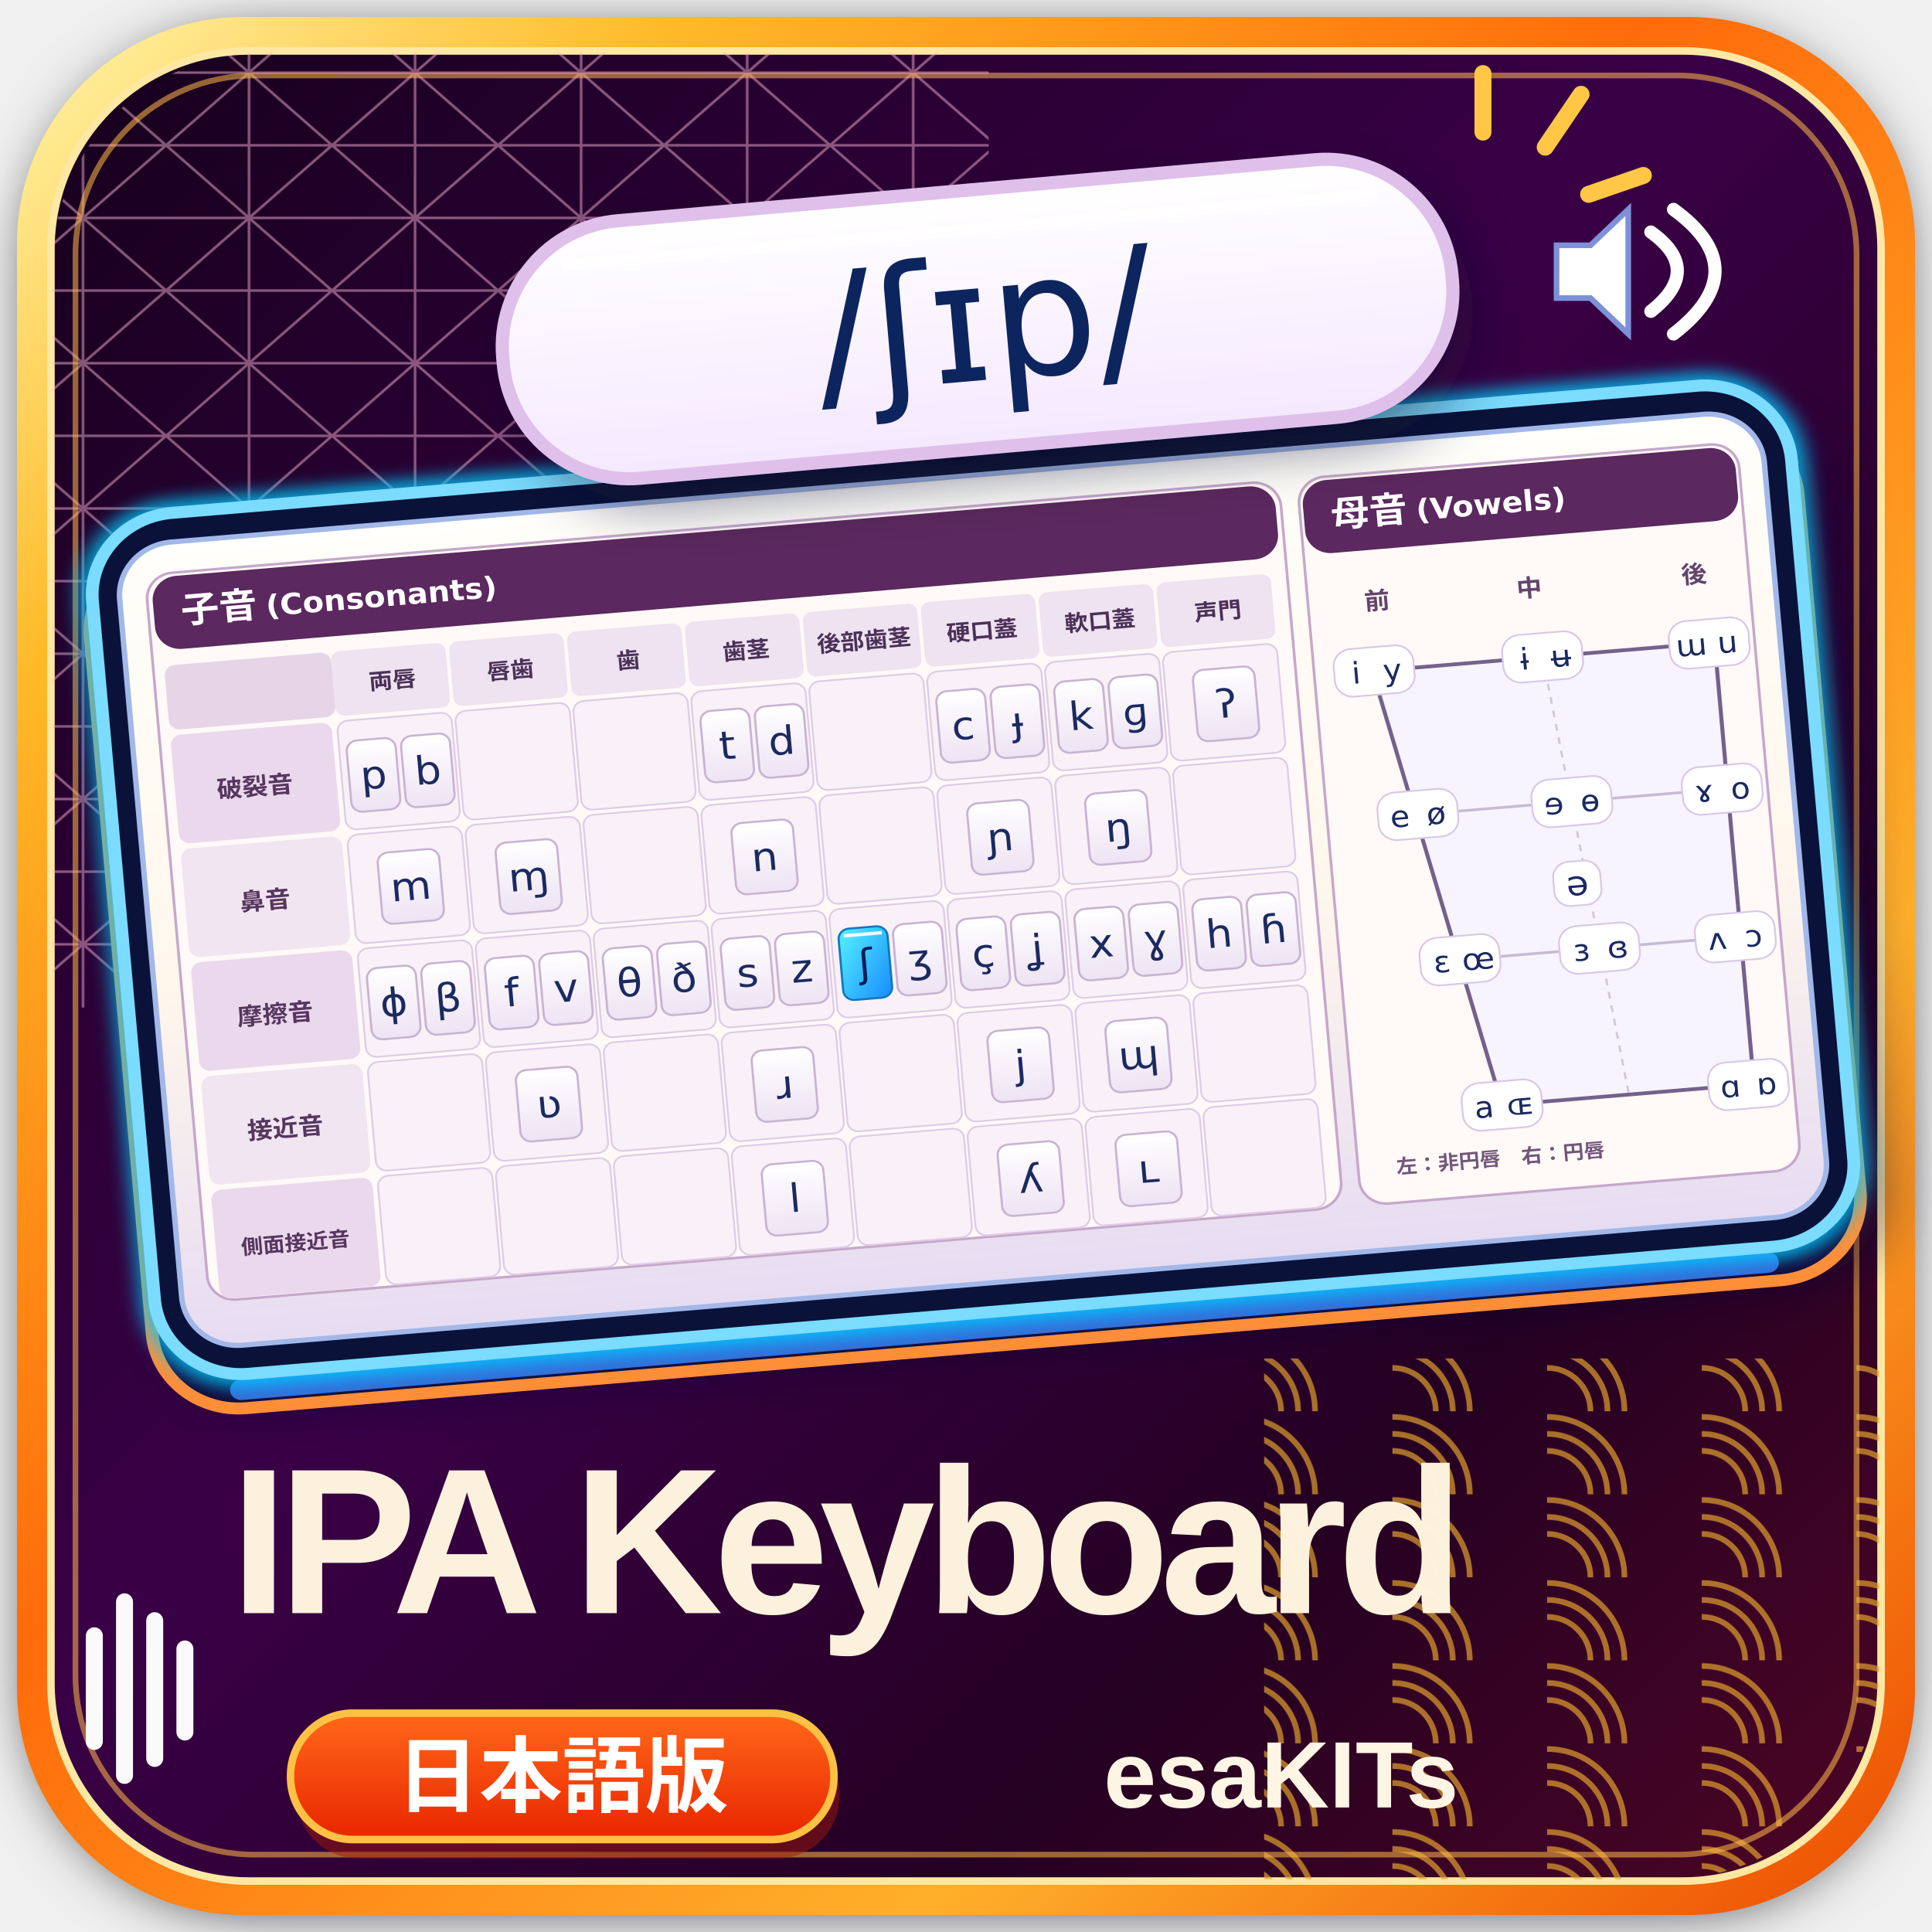
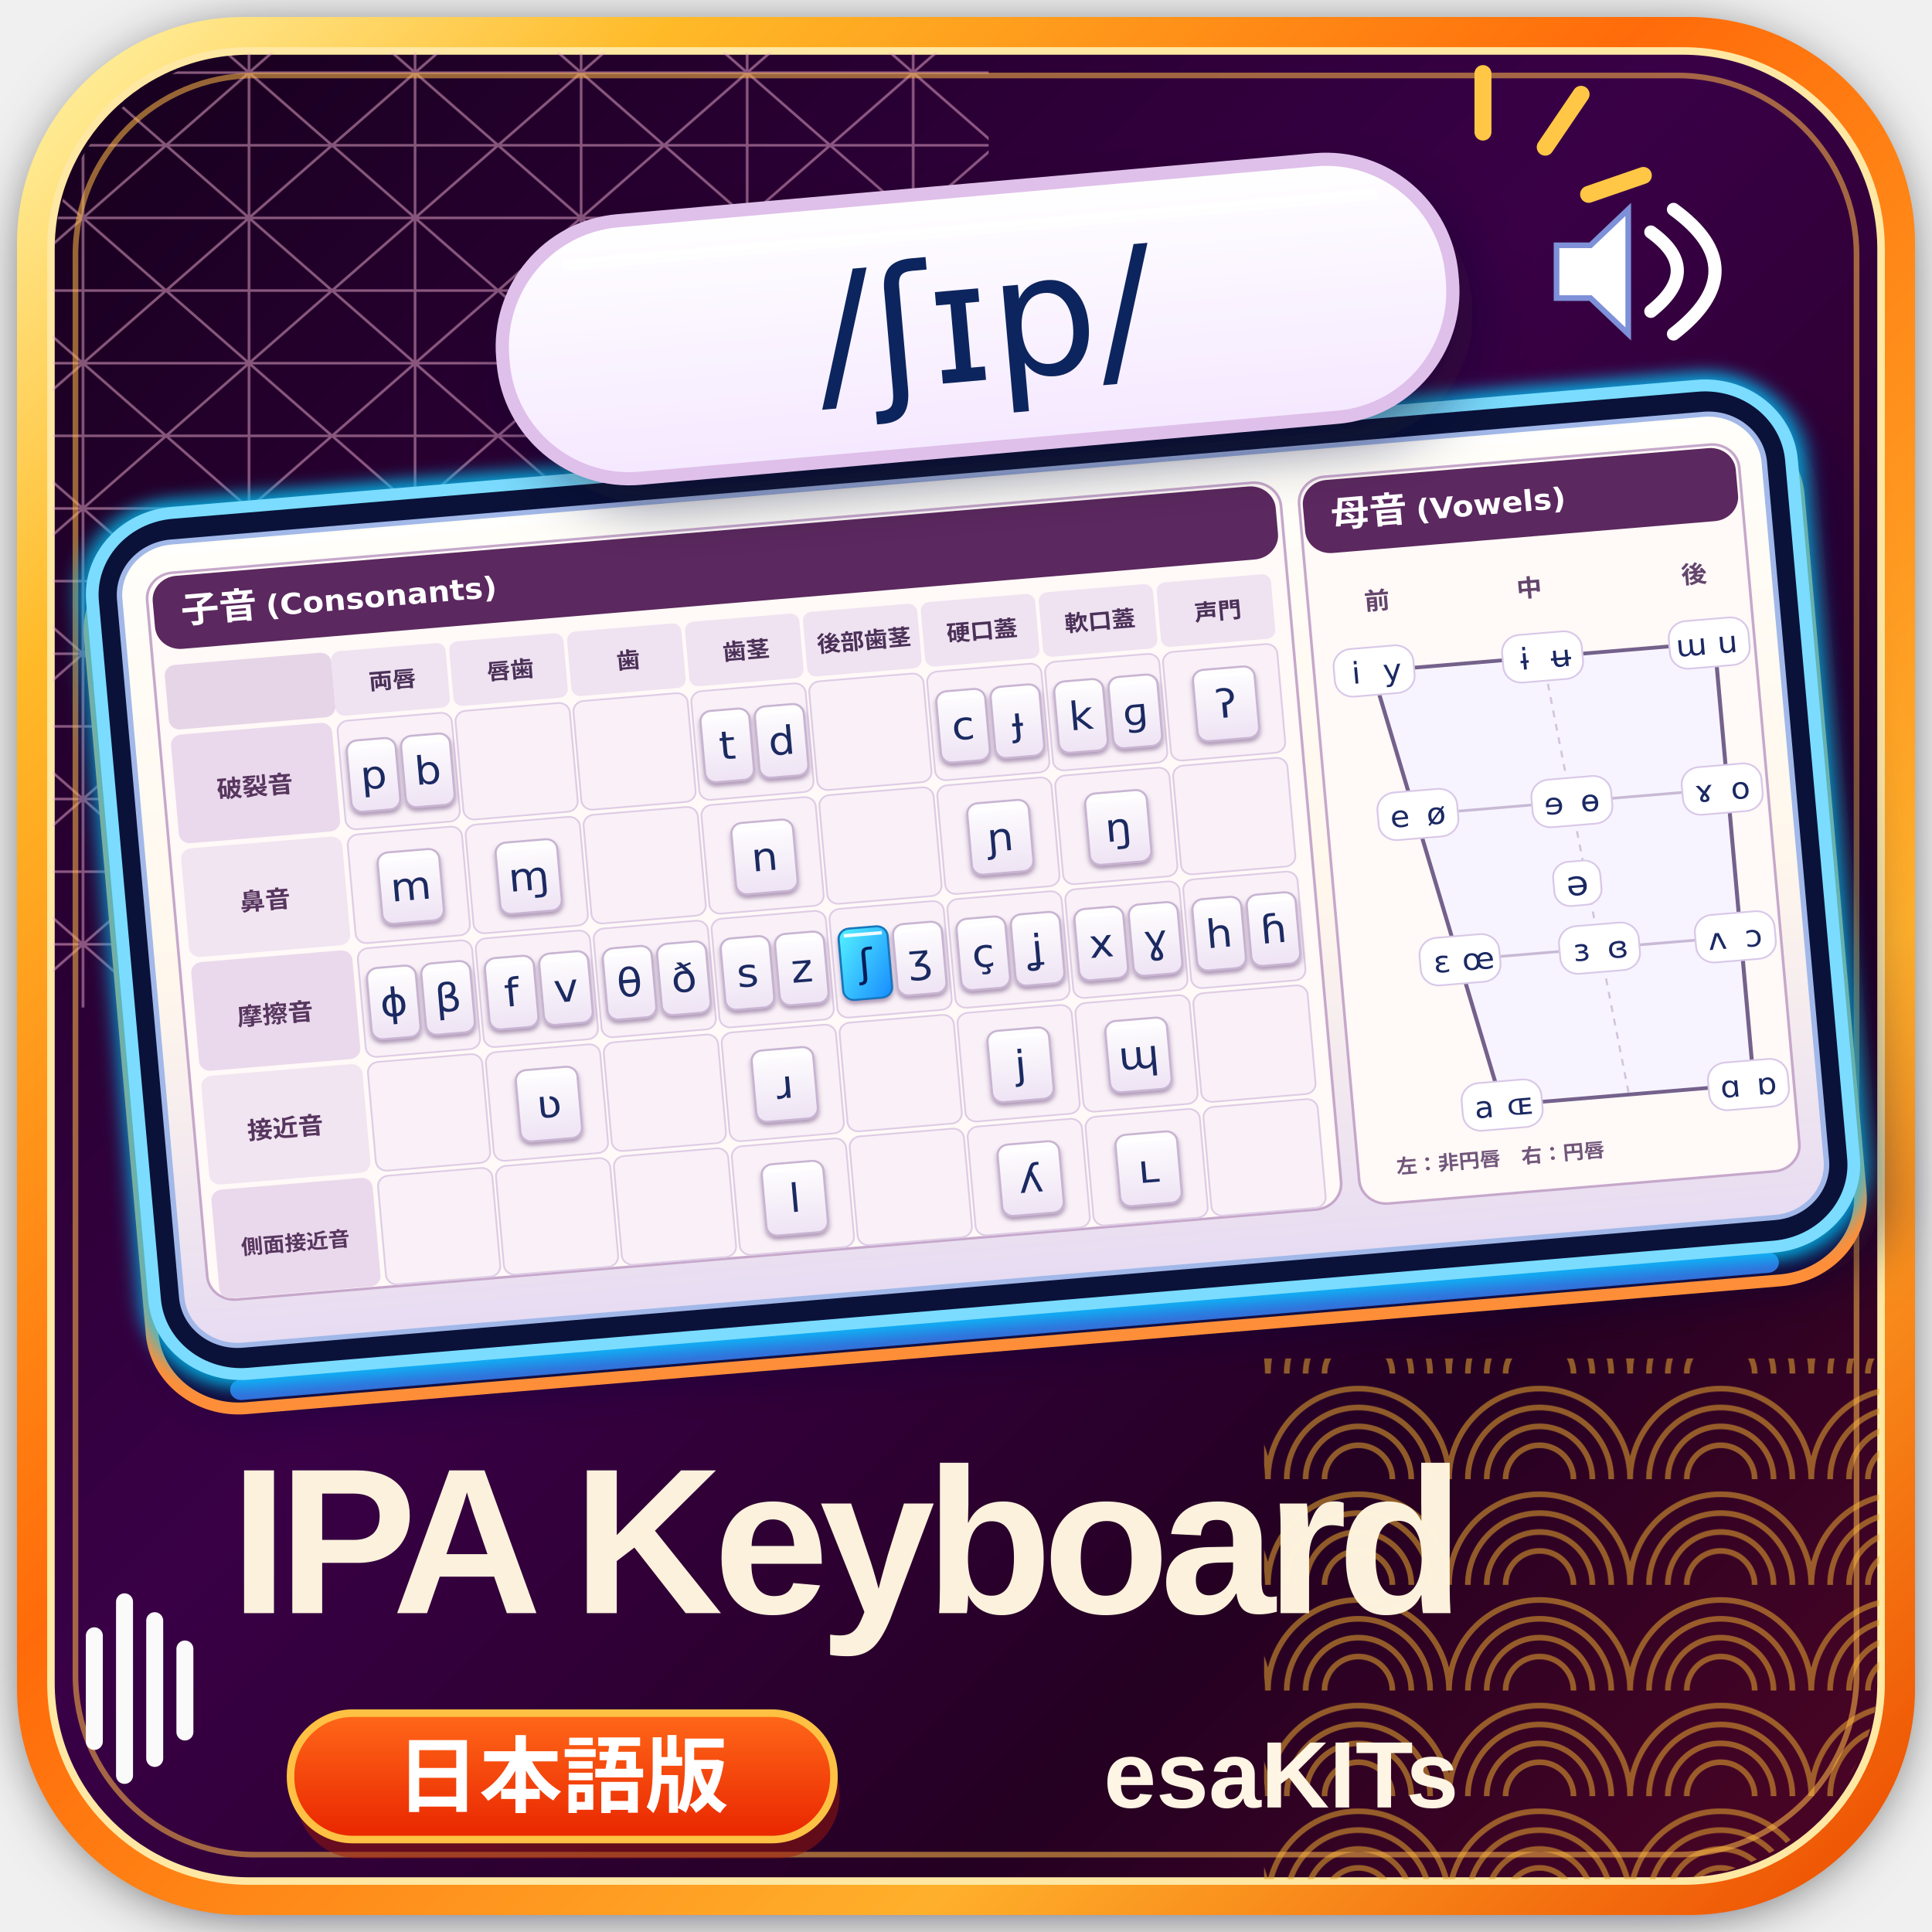
<svg xmlns="http://www.w3.org/2000/svg" width="1024" height="1024" viewBox="0 0 1024 1024" role="img" aria-label="esaKITs IPA Keyboard 日本語版 アイコン。IPA子音の代表的な記号と母音四辺形。">
  <defs>
    <style>
@font-face{font-family:ipa;src:url('https://raw.githubusercontent.com/esaKITs/ipa-keyboard/main/fonts/DoulosSIL-Regular.woff2') format('woff2')}
@font-face{font-family:jp;src:url('https://raw.githubusercontent.com/esaKITs/ipa-keyboard/main/fonts/NotoSansJP-Bold.woff2') format('woff2');font-weight:700}
.ipa{font-family:ipa,"Doulos SIL","Charis SIL","DejaVu Sans",serif}
.jp{font-family:jp,"Noto Sans JP",sans-serif;font-weight:700}
</style>
    <linearGradient id="gold" x1="0" y1="0" x2="1" y2="1">
      <stop stop-color="#fff5aa" />
      <stop offset=".17" stop-color="#ffba28" />
      <stop offset=".43" stop-color="#ff6b0a" />
      <stop offset=".74" stop-color="#ffb02b" />
      <stop offset="1" stop-color="#ed4c00" />
    </linearGradient>
    <linearGradient id="purple" x1="0" y1="0" x2="1" y2="1">
      <stop stop-color="#17001d" />
      <stop offset=".45" stop-color="#390046" />
      <stop offset=".75" stop-color="#240022" />
      <stop offset="1" stop-color="#4d0525" />
    </linearGradient>
    <linearGradient id="paper" x1="0" y1="0" x2="0" y2="1">
      <stop stop-color="#fffefa" />
      <stop offset=".55" stop-color="#fff7ec" />
      <stop offset="1" stop-color="#e7dcf2" />
    </linearGradient>
    <linearGradient id="key" x1="0" y1="0" x2="0" y2="1">
      <stop stop-color="#ffffff" />
      <stop offset="1" stop-color="#eee3f4" />
    </linearGradient>
    <linearGradient id="blue" x1="0" y1="0" x2="1" y2="1">
      <stop stop-color="#00e9ff" />
      <stop offset=".55" stop-color="#1d77ff" />
      <stop offset="1" stop-color="#914fff" />
    </linearGradient>
    <linearGradient id="selected" x1="0" y1="0" x2="1" y2="1">
      <stop stop-color="#55f3ff" />
      <stop offset="1" stop-color="#188bff" />
    </linearGradient>
    <linearGradient id="bubble" x1="0" y1="0" x2="0" y2="1">
      <stop stop-color="#ffffff" />
      <stop offset="1" stop-color="#f5e8ff" />
    </linearGradient>
    <linearGradient id="red" x1="0" y1="0" x2="0" y2="1">
      <stop stop-color="#ff6819" />
      <stop offset="1" stop-color="#e92500" />
    </linearGradient>
    <pattern id="asanoha" width="88" height="77" patternUnits="userSpaceOnUse">
      <g fill="none" stroke="#f6b4d5" stroke-width="1.4" opacity=".48">
        <path d="M0 0L44 0L88 0M0 77L44 77L88 77M0 0L44 38.5L0 77M88 0L44 38.5L88 77M44 0V77M0 38.5H88M0 0L88 77M88 0L0 77" />
      </g>
    </pattern>
-     <pattern id="waves" width="82" height="44" patternUnits="userSpaceOnUse">
-       <g fill="none" stroke="#e5a42e" stroke-width="3" opacity=".8">
-         <path d="M-41 44A41 41 0 0 1 41 44M-32 44A32 32 0 0 1 32 44M-23 44A23 23 0 0 1 23 44M0 0A41 41 0 0 1 82 0M9 0A32 32 0 0 1 73 0M18 0A23 23 0 0 1 64 0" />
+     <pattern id="waves" width="96" height="56" patternUnits="userSpaceOnUse">
+       <g fill="none" stroke="#e5a42e" stroke-width="3" opacity=".65">
+         <path d="M0 56A48 48 0 0 1 96 56M10 56A38 38 0 0 1 86 56M20 56A28 28 0 0 1 76 56M30 56A18 18 0 0 1 66 56" />
      </g>
    </pattern>
    <filter id="shadow" x="-35%" y="-35%" width="180%" height="190%">
      <feGaussianBlur stdDeviation="16" />
+     </filter>
+     <filter id="keyShadow" x="-30%" y="-30%" width="160%" height="170%">
+       <feDropShadow dx="0" dy="2" stdDeviation="1.2" flood-color="#82658f" flood-opacity=".6" />
    </filter>
    <filter id="glow" x="-40%" y="-40%" width="180%" height="180%">
      <feGaussianBlur stdDeviation="5" />
    </filter>
    <clipPath id="bgclip">
      <rect x="28" y="28" width="968" height="968" rx="112" />
    </clipPath>
  </defs>
  <rect x="17" y="20" width="990" height="992" rx="120" fill="#060014" opacity=".8" filter="url(#shadow)" />
  <rect x="9" y="9" width="1006" height="1006" rx="120" fill="url(#gold)" />
  <rect x="27" y="27" width="970" height="970" rx="105" fill="url(#purple)" stroke="#ffe8a3" stroke-width="4" />
  <g clip-path="url(#bgclip)">
    <rect x="24" y="24" width="500" height="510" fill="url(#asanoha)" />
    <rect x="670" y="720" width="400" height="350" fill="url(#waves)" opacity=".85" />
  </g>
  <rect x="40" y="40" width="944" height="943" rx="95" fill="none" stroke="#ffb947" stroke-width="3" opacity=".55" />
  <g transform="matrix(.96 -.08 .08 .90 -12 100)">
    <rect x="43" y="199" width="938" height="507" rx="48" fill="#070e38" opacity=".55" transform="translate(13 20)" filter="url(#shadow)" />
    <rect x="40" y="220" width="943" height="506" rx="48" fill="#130a3c" stroke="#ff8e38" stroke-width="7" />
    <path d="M86 715H929" stroke="#3d83ff" stroke-width="12" stroke-linecap="round" opacity=".8" />
    <rect x="43" y="199" width="938" height="507" rx="48" fill="#0a0d37" stroke="#00caff" stroke-width="16" opacity=".8" filter="url(#glow)" />
    <rect x="43" y="199" width="938" height="507" rx="48" fill="#0a1239" stroke="#7bdcff" stroke-width="7" />
    <rect x="58" y="216" width="908" height="473" rx="31" fill="url(#paper)" stroke="#a2b8e9" stroke-width="3" />
    <path d="M85 221H930" stroke="#fff" stroke-width="4" opacity=".85" />
    <rect x="73" y="234" width="626" height="428" rx="15" fill="#fff9f7" stroke="#c6a8cb" stroke-width="1.5" />
    <rect x="709" y="234" width="243" height="428" rx="15" fill="#fff9f7" stroke="#c6a8cb" stroke-width="1.5" />
    <rect x="76" y="236" width="620" height="43" rx="14" fill="#5b285f" />
    <rect x="711" y="236" width="239" height="43" rx="14" fill="#5b285f" />
    <text x="91" y="264" font-size="21" fill="#fff" class="jp">子音 <tspan font-size="17" class="ipa">(Consonants)</tspan>
    </text>
    <text x="726" y="264" font-size="21" fill="#fff" class="jp">母音 <tspan font-size="17" class="ipa">(Vowels)</tspan>
    </text>
    <rect x="79" y="288" width="92" height="38" rx="6" fill="#e6d5e7" />
    <rect x="171.00" y="288" width="63.10" height="38" rx="5" fill="#efe2f1" />
    <text x="203.55" y="312" font-size="13" text-anchor="middle" fill="#4b3158" class="jp">両唇</text>
    <rect x="236.10" y="288" width="63.10" height="38" rx="5" fill="#efe2f1" />
    <text x="268.65" y="312" font-size="13" text-anchor="middle" fill="#4b3158" class="jp">唇歯</text>
    <rect x="301.20" y="288" width="63.10" height="38" rx="5" fill="#efe2f1" />
    <text x="333.75" y="312" font-size="13" text-anchor="middle" fill="#4b3158" class="jp">歯</text>
    <rect x="366.30" y="288" width="63.10" height="38" rx="5" fill="#efe2f1" />
    <text x="398.85" y="312" font-size="13" text-anchor="middle" fill="#4b3158" class="jp">歯茎</text>
    <rect x="431.40" y="288" width="63.10" height="38" rx="5" fill="#efe2f1" />
    <text x="463.95" y="312" font-size="13" text-anchor="middle" fill="#4b3158" class="jp">後部歯茎</text>
    <rect x="496.50" y="288" width="63.10" height="38" rx="5" fill="#efe2f1" />
    <text x="529.05" y="312" font-size="13" text-anchor="middle" fill="#4b3158" class="jp">硬口蓋</text>
    <rect x="561.60" y="288" width="63.10" height="38" rx="5" fill="#efe2f1" />
    <text x="594.15" y="312" font-size="13" text-anchor="middle" fill="#4b3158" class="jp">軟口蓋</text>
    <rect x="626.70" y="288" width="63.10" height="38" rx="5" fill="#efe2f1" />
    <text x="659.25" y="312" font-size="13" text-anchor="middle" fill="#4b3158" class="jp">声門</text>
    <rect x="79" y="329" width="89" height="64" rx="6" fill="#ead9ec" />
    <text x="123" y="368" font-size="14" text-anchor="middle" fill="#57365f" class="jp">破裂音</text>
    <rect x="171.00" y="329" width="63.10" height="64" rx="6" fill="#f9f1f7" stroke="#decce6" stroke-width="1" />
-     <rect x="175.05" y="341" width="27" height="42" rx="6" fill="url(#key)" stroke="#c8b4d2" stroke-width="1.2" />
+     <rect x="175.05" y="341" width="27" height="42" rx="6" fill="url(#key)" stroke="#c8b4d2" stroke-width="1.2" filter="url(#keyShadow)" />
    <path d="M178.05 345h21" stroke="#fff" stroke-width="2" opacity=".9" />
    <text x="188.55" y="370" font-size="23" text-anchor="middle" fill="#1b2a61" class="ipa">p</text>
-     <rect x="205.05" y="341" width="27" height="42" rx="6" fill="url(#key)" stroke="#c8b4d2" stroke-width="1.2" />
+     <rect x="205.05" y="341" width="27" height="42" rx="6" fill="url(#key)" stroke="#c8b4d2" stroke-width="1.2" filter="url(#keyShadow)" />
    <path d="M208.05 345h21" stroke="#fff" stroke-width="2" opacity=".9" />
    <text x="218.55" y="370" font-size="23" text-anchor="middle" fill="#1b2a61" class="ipa">b</text>
    <rect x="236.10" y="329" width="63.10" height="64" rx="6" fill="#f9f1f7" stroke="#decce6" stroke-width="1" />
    <rect x="301.20" y="329" width="63.10" height="64" rx="6" fill="#f9f1f7" stroke="#decce6" stroke-width="1" />
    <rect x="366.30" y="329" width="63.10" height="64" rx="6" fill="#f9f1f7" stroke="#decce6" stroke-width="1" />
-     <rect x="370.35" y="341" width="27" height="42" rx="6" fill="url(#key)" stroke="#c8b4d2" stroke-width="1.2" />
+     <rect x="370.35" y="341" width="27" height="42" rx="6" fill="url(#key)" stroke="#c8b4d2" stroke-width="1.2" filter="url(#keyShadow)" />
    <path d="M373.35 345h21" stroke="#fff" stroke-width="2" opacity=".9" />
    <text x="383.85" y="370" font-size="23" text-anchor="middle" fill="#1b2a61" class="ipa">t</text>
-     <rect x="400.35" y="341" width="27" height="42" rx="6" fill="url(#key)" stroke="#c8b4d2" stroke-width="1.2" />
+     <rect x="400.35" y="341" width="27" height="42" rx="6" fill="url(#key)" stroke="#c8b4d2" stroke-width="1.2" filter="url(#keyShadow)" />
    <path d="M403.35 345h21" stroke="#fff" stroke-width="2" opacity=".9" />
    <text x="413.85" y="370" font-size="23" text-anchor="middle" fill="#1b2a61" class="ipa">d</text>
    <rect x="431.40" y="329" width="63.10" height="64" rx="6" fill="#f9f1f7" stroke="#decce6" stroke-width="1" />
    <rect x="496.50" y="329" width="63.10" height="64" rx="6" fill="#f9f1f7" stroke="#decce6" stroke-width="1" />
-     <rect x="500.55" y="341" width="27" height="42" rx="6" fill="url(#key)" stroke="#c8b4d2" stroke-width="1.2" />
+     <rect x="500.55" y="341" width="27" height="42" rx="6" fill="url(#key)" stroke="#c8b4d2" stroke-width="1.2" filter="url(#keyShadow)" />
    <path d="M503.55 345h21" stroke="#fff" stroke-width="2" opacity=".9" />
    <text x="514.05" y="370" font-size="23" text-anchor="middle" fill="#1b2a61" class="ipa">c</text>
-     <rect x="530.55" y="341" width="27" height="42" rx="6" fill="url(#key)" stroke="#c8b4d2" stroke-width="1.2" />
+     <rect x="530.55" y="341" width="27" height="42" rx="6" fill="url(#key)" stroke="#c8b4d2" stroke-width="1.2" filter="url(#keyShadow)" />
    <path d="M533.55 345h21" stroke="#fff" stroke-width="2" opacity=".9" />
    <text x="544.05" y="370" font-size="23" text-anchor="middle" fill="#1b2a61" class="ipa">ɟ</text>
    <rect x="561.60" y="329" width="63.10" height="64" rx="6" fill="#f9f1f7" stroke="#decce6" stroke-width="1" />
-     <rect x="565.65" y="341" width="27" height="42" rx="6" fill="url(#key)" stroke="#c8b4d2" stroke-width="1.2" />
+     <rect x="565.65" y="341" width="27" height="42" rx="6" fill="url(#key)" stroke="#c8b4d2" stroke-width="1.2" filter="url(#keyShadow)" />
    <path d="M568.65 345h21" stroke="#fff" stroke-width="2" opacity=".9" />
    <text x="579.15" y="370" font-size="23" text-anchor="middle" fill="#1b2a61" class="ipa">k</text>
-     <rect x="595.65" y="341" width="27" height="42" rx="6" fill="url(#key)" stroke="#c8b4d2" stroke-width="1.2" />
+     <rect x="595.65" y="341" width="27" height="42" rx="6" fill="url(#key)" stroke="#c8b4d2" stroke-width="1.2" filter="url(#keyShadow)" />
    <path d="M598.65 345h21" stroke="#fff" stroke-width="2" opacity=".9" />
    <text x="609.15" y="370" font-size="22" text-anchor="middle" fill="#1b2a61" class="ipa">ɡ</text>
    <rect x="626.70" y="329" width="63.10" height="64" rx="6" fill="#f9f1f7" stroke="#decce6" stroke-width="1" />
-     <rect x="642.25" y="341" width="34" height="42" rx="6" fill="url(#key)" stroke="#c8b4d2" stroke-width="1.2" />
+     <rect x="642.25" y="341" width="34" height="42" rx="6" fill="url(#key)" stroke="#c8b4d2" stroke-width="1.2" filter="url(#keyShadow)" />
    <path d="M645.25 345h28" stroke="#fff" stroke-width="2" opacity=".9" />
    <text x="659.25" y="370" font-size="23" text-anchor="middle" fill="#1b2a61" class="ipa">ʔ</text>
    <rect x="79" y="396" width="89" height="64" rx="6" fill="#f1e5f2" />
    <text x="123" y="435" font-size="14" text-anchor="middle" fill="#57365f" class="jp">鼻音</text>
    <rect x="171.00" y="396" width="63.10" height="64" rx="6" fill="#f9f1f7" stroke="#decce6" stroke-width="1" />
-     <rect x="186.55" y="408" width="34" height="42" rx="6" fill="url(#key)" stroke="#c8b4d2" stroke-width="1.2" />
+     <rect x="186.55" y="408" width="34" height="42" rx="6" fill="url(#key)" stroke="#c8b4d2" stroke-width="1.2" filter="url(#keyShadow)" />
    <path d="M189.55 412h28" stroke="#fff" stroke-width="2" opacity=".9" />
    <text x="203.55" y="437" font-size="23" text-anchor="middle" fill="#1b2a61" class="ipa">m</text>
    <rect x="236.10" y="396" width="63.10" height="64" rx="6" fill="#f9f1f7" stroke="#decce6" stroke-width="1" />
-     <rect x="251.65" y="408" width="34" height="42" rx="6" fill="url(#key)" stroke="#c8b4d2" stroke-width="1.2" />
+     <rect x="251.65" y="408" width="34" height="42" rx="6" fill="url(#key)" stroke="#c8b4d2" stroke-width="1.2" filter="url(#keyShadow)" />
    <path d="M254.65 412h28" stroke="#fff" stroke-width="2" opacity=".9" />
    <text x="268.65" y="437" font-size="23" text-anchor="middle" fill="#1b2a61" class="ipa">ɱ</text>
    <rect x="301.20" y="396" width="63.10" height="64" rx="6" fill="#f9f1f7" stroke="#decce6" stroke-width="1" />
    <rect x="366.30" y="396" width="63.10" height="64" rx="6" fill="#f9f1f7" stroke="#decce6" stroke-width="1" />
-     <rect x="381.85" y="408" width="34" height="42" rx="6" fill="url(#key)" stroke="#c8b4d2" stroke-width="1.2" />
+     <rect x="381.85" y="408" width="34" height="42" rx="6" fill="url(#key)" stroke="#c8b4d2" stroke-width="1.2" filter="url(#keyShadow)" />
    <path d="M384.85 412h28" stroke="#fff" stroke-width="2" opacity=".9" />
    <text x="398.85" y="437" font-size="23" text-anchor="middle" fill="#1b2a61" class="ipa">n</text>
    <rect x="431.40" y="396" width="63.10" height="64" rx="6" fill="#f9f1f7" stroke="#decce6" stroke-width="1" />
    <rect x="496.50" y="396" width="63.10" height="64" rx="6" fill="#f9f1f7" stroke="#decce6" stroke-width="1" />
-     <rect x="512.05" y="408" width="34" height="42" rx="6" fill="url(#key)" stroke="#c8b4d2" stroke-width="1.2" />
+     <rect x="512.05" y="408" width="34" height="42" rx="6" fill="url(#key)" stroke="#c8b4d2" stroke-width="1.2" filter="url(#keyShadow)" />
    <path d="M515.05 412h28" stroke="#fff" stroke-width="2" opacity=".9" />
    <text x="529.05" y="437" font-size="23" text-anchor="middle" fill="#1b2a61" class="ipa">ɲ</text>
    <rect x="561.60" y="396" width="63.10" height="64" rx="6" fill="#f9f1f7" stroke="#decce6" stroke-width="1" />
-     <rect x="577.15" y="408" width="34" height="42" rx="6" fill="url(#key)" stroke="#c8b4d2" stroke-width="1.2" />
+     <rect x="577.15" y="408" width="34" height="42" rx="6" fill="url(#key)" stroke="#c8b4d2" stroke-width="1.2" filter="url(#keyShadow)" />
    <path d="M580.15 412h28" stroke="#fff" stroke-width="2" opacity=".9" />
    <text x="594.15" y="437" font-size="23" text-anchor="middle" fill="#1b2a61" class="ipa">ŋ</text>
    <rect x="626.70" y="396" width="63.10" height="64" rx="6" fill="#f9f1f7" stroke="#decce6" stroke-width="1" />
    <rect x="79" y="463" width="89" height="64" rx="6" fill="#ead9ec" />
    <text x="123" y="502" font-size="14" text-anchor="middle" fill="#57365f" class="jp">摩擦音</text>
    <rect x="171.00" y="463" width="63.10" height="64" rx="6" fill="#f9f1f7" stroke="#decce6" stroke-width="1" />
-     <rect x="175.05" y="475" width="27" height="42" rx="6" fill="url(#key)" stroke="#c8b4d2" stroke-width="1.2" />
+     <rect x="175.05" y="475" width="27" height="42" rx="6" fill="url(#key)" stroke="#c8b4d2" stroke-width="1.2" filter="url(#keyShadow)" />
    <path d="M178.05 479h21" stroke="#fff" stroke-width="2" opacity=".9" />
    <text x="188.55" y="504" font-size="23" text-anchor="middle" fill="#1b2a61" class="ipa">ɸ</text>
-     <rect x="205.05" y="475" width="27" height="42" rx="6" fill="url(#key)" stroke="#c8b4d2" stroke-width="1.2" />
+     <rect x="205.05" y="475" width="27" height="42" rx="6" fill="url(#key)" stroke="#c8b4d2" stroke-width="1.2" filter="url(#keyShadow)" />
    <path d="M208.05 479h21" stroke="#fff" stroke-width="2" opacity=".9" />
    <text x="218.55" y="504" font-size="23" text-anchor="middle" fill="#1b2a61" class="ipa">β</text>
    <rect x="236.10" y="463" width="63.10" height="64" rx="6" fill="#f9f1f7" stroke="#decce6" stroke-width="1" />
-     <rect x="240.15" y="475" width="27" height="42" rx="6" fill="url(#key)" stroke="#c8b4d2" stroke-width="1.2" />
+     <rect x="240.15" y="475" width="27" height="42" rx="6" fill="url(#key)" stroke="#c8b4d2" stroke-width="1.2" filter="url(#keyShadow)" />
    <path d="M243.15 479h21" stroke="#fff" stroke-width="2" opacity=".9" />
    <text x="253.65" y="504" font-size="23" text-anchor="middle" fill="#1b2a61" class="ipa">f</text>
-     <rect x="270.15" y="475" width="27" height="42" rx="6" fill="url(#key)" stroke="#c8b4d2" stroke-width="1.2" />
+     <rect x="270.15" y="475" width="27" height="42" rx="6" fill="url(#key)" stroke="#c8b4d2" stroke-width="1.2" filter="url(#keyShadow)" />
    <path d="M273.15 479h21" stroke="#fff" stroke-width="2" opacity=".9" />
    <text x="283.65" y="504" font-size="23" text-anchor="middle" fill="#1b2a61" class="ipa">v</text>
    <rect x="301.20" y="463" width="63.10" height="64" rx="6" fill="#f9f1f7" stroke="#decce6" stroke-width="1" />
-     <rect x="305.25" y="475" width="27" height="42" rx="6" fill="url(#key)" stroke="#c8b4d2" stroke-width="1.2" />
+     <rect x="305.25" y="475" width="27" height="42" rx="6" fill="url(#key)" stroke="#c8b4d2" stroke-width="1.2" filter="url(#keyShadow)" />
    <path d="M308.25 479h21" stroke="#fff" stroke-width="2" opacity=".9" />
    <text x="318.75" y="504" font-size="23" text-anchor="middle" fill="#1b2a61" class="ipa">θ</text>
-     <rect x="335.25" y="475" width="27" height="42" rx="6" fill="url(#key)" stroke="#c8b4d2" stroke-width="1.2" />
+     <rect x="335.25" y="475" width="27" height="42" rx="6" fill="url(#key)" stroke="#c8b4d2" stroke-width="1.2" filter="url(#keyShadow)" />
    <path d="M338.25 479h21" stroke="#fff" stroke-width="2" opacity=".9" />
    <text x="348.75" y="504" font-size="23" text-anchor="middle" fill="#1b2a61" class="ipa">ð</text>
    <rect x="366.30" y="463" width="63.10" height="64" rx="6" fill="#f9f1f7" stroke="#decce6" stroke-width="1" />
-     <rect x="370.35" y="475" width="27" height="42" rx="6" fill="url(#key)" stroke="#c8b4d2" stroke-width="1.2" />
+     <rect x="370.35" y="475" width="27" height="42" rx="6" fill="url(#key)" stroke="#c8b4d2" stroke-width="1.2" filter="url(#keyShadow)" />
    <path d="M373.35 479h21" stroke="#fff" stroke-width="2" opacity=".9" />
    <text x="383.85" y="504" font-size="23" text-anchor="middle" fill="#1b2a61" class="ipa">s</text>
-     <rect x="400.35" y="475" width="27" height="42" rx="6" fill="url(#key)" stroke="#c8b4d2" stroke-width="1.2" />
+     <rect x="400.35" y="475" width="27" height="42" rx="6" fill="url(#key)" stroke="#c8b4d2" stroke-width="1.2" filter="url(#keyShadow)" />
    <path d="M403.35 479h21" stroke="#fff" stroke-width="2" opacity=".9" />
    <text x="413.85" y="504" font-size="23" text-anchor="middle" fill="#1b2a61" class="ipa">z</text>
    <rect x="431.40" y="463" width="63.10" height="64" rx="6" fill="#f9f1f7" stroke="#decce6" stroke-width="1" />
-     <rect x="435.45" y="475" width="27" height="42" rx="6" fill="url(#selected)" stroke="#1477bd" stroke-width="1.2" />
+     <rect x="435.45" y="475" width="27" height="42" rx="6" fill="url(#selected)" stroke="#1477bd" stroke-width="1.2" filter="url(#keyShadow)" />
    <path d="M438.45 479h21" stroke="#fff" stroke-width="2" opacity=".9" />
    <text x="448.95" y="504" font-size="23" text-anchor="middle" fill="#071d58" class="ipa">ʃ</text>
-     <rect x="465.45" y="475" width="27" height="42" rx="6" fill="url(#key)" stroke="#c8b4d2" stroke-width="1.2" />
+     <rect x="465.45" y="475" width="27" height="42" rx="6" fill="url(#key)" stroke="#c8b4d2" stroke-width="1.2" filter="url(#keyShadow)" />
    <path d="M468.45 479h21" stroke="#fff" stroke-width="2" opacity=".9" />
    <text x="478.95" y="504" font-size="23" text-anchor="middle" fill="#1b2a61" class="ipa">ʒ</text>
    <rect x="496.50" y="463" width="63.10" height="64" rx="6" fill="#f9f1f7" stroke="#decce6" stroke-width="1" />
-     <rect x="500.55" y="475" width="27" height="42" rx="6" fill="url(#key)" stroke="#c8b4d2" stroke-width="1.2" />
+     <rect x="500.55" y="475" width="27" height="42" rx="6" fill="url(#key)" stroke="#c8b4d2" stroke-width="1.2" filter="url(#keyShadow)" />
    <path d="M503.55 479h21" stroke="#fff" stroke-width="2" opacity=".9" />
    <text x="514.05" y="504" font-size="23" text-anchor="middle" fill="#1b2a61" class="ipa">ç</text>
-     <rect x="530.55" y="475" width="27" height="42" rx="6" fill="url(#key)" stroke="#c8b4d2" stroke-width="1.2" />
+     <rect x="530.55" y="475" width="27" height="42" rx="6" fill="url(#key)" stroke="#c8b4d2" stroke-width="1.2" filter="url(#keyShadow)" />
    <path d="M533.55 479h21" stroke="#fff" stroke-width="2" opacity=".9" />
    <text x="544.05" y="504" font-size="23" text-anchor="middle" fill="#1b2a61" class="ipa">ʝ</text>
    <rect x="561.60" y="463" width="63.10" height="64" rx="6" fill="#f9f1f7" stroke="#decce6" stroke-width="1" />
-     <rect x="565.65" y="475" width="27" height="42" rx="6" fill="url(#key)" stroke="#c8b4d2" stroke-width="1.2" />
+     <rect x="565.65" y="475" width="27" height="42" rx="6" fill="url(#key)" stroke="#c8b4d2" stroke-width="1.2" filter="url(#keyShadow)" />
    <path d="M568.65 479h21" stroke="#fff" stroke-width="2" opacity=".9" />
    <text x="579.15" y="504" font-size="23" text-anchor="middle" fill="#1b2a61" class="ipa">x</text>
-     <rect x="595.65" y="475" width="27" height="42" rx="6" fill="url(#key)" stroke="#c8b4d2" stroke-width="1.2" />
+     <rect x="595.65" y="475" width="27" height="42" rx="6" fill="url(#key)" stroke="#c8b4d2" stroke-width="1.2" filter="url(#keyShadow)" />
    <path d="M598.65 479h21" stroke="#fff" stroke-width="2" opacity=".9" />
    <text x="609.15" y="504" font-size="23" text-anchor="middle" fill="#1b2a61" class="ipa">ɣ</text>
    <rect x="626.70" y="463" width="63.10" height="64" rx="6" fill="#f9f1f7" stroke="#decce6" stroke-width="1" />
-     <rect x="630.75" y="475" width="27" height="42" rx="6" fill="url(#key)" stroke="#c8b4d2" stroke-width="1.2" />
+     <rect x="630.75" y="475" width="27" height="42" rx="6" fill="url(#key)" stroke="#c8b4d2" stroke-width="1.2" filter="url(#keyShadow)" />
    <path d="M633.75 479h21" stroke="#fff" stroke-width="2" opacity=".9" />
    <text x="644.25" y="504" font-size="23" text-anchor="middle" fill="#1b2a61" class="ipa">h</text>
-     <rect x="660.75" y="475" width="27" height="42" rx="6" fill="url(#key)" stroke="#c8b4d2" stroke-width="1.2" />
+     <rect x="660.75" y="475" width="27" height="42" rx="6" fill="url(#key)" stroke="#c8b4d2" stroke-width="1.2" filter="url(#keyShadow)" />
    <path d="M663.75 479h21" stroke="#fff" stroke-width="2" opacity=".9" />
    <text x="674.25" y="504" font-size="23" text-anchor="middle" fill="#1b2a61" class="ipa">ɦ</text>
    <rect x="79" y="530" width="89" height="64" rx="6" fill="#f1e5f2" />
    <text x="123" y="569" font-size="14" text-anchor="middle" fill="#57365f" class="jp">接近音</text>
    <rect x="171.00" y="530" width="63.10" height="64" rx="6" fill="#f9f1f7" stroke="#decce6" stroke-width="1" />
    <rect x="236.10" y="530" width="63.10" height="64" rx="6" fill="#f9f1f7" stroke="#decce6" stroke-width="1" />
-     <rect x="251.65" y="542" width="34" height="42" rx="6" fill="url(#key)" stroke="#c8b4d2" stroke-width="1.2" />
+     <rect x="251.65" y="542" width="34" height="42" rx="6" fill="url(#key)" stroke="#c8b4d2" stroke-width="1.2" filter="url(#keyShadow)" />
    <path d="M254.65 546h28" stroke="#fff" stroke-width="2" opacity=".9" />
    <text x="268.65" y="571" font-size="23" text-anchor="middle" fill="#1b2a61" class="ipa">ʋ</text>
    <rect x="301.20" y="530" width="63.10" height="64" rx="6" fill="#f9f1f7" stroke="#decce6" stroke-width="1" />
    <rect x="366.30" y="530" width="63.10" height="64" rx="6" fill="#f9f1f7" stroke="#decce6" stroke-width="1" />
-     <rect x="381.85" y="542" width="34" height="42" rx="6" fill="url(#key)" stroke="#c8b4d2" stroke-width="1.2" />
+     <rect x="381.85" y="542" width="34" height="42" rx="6" fill="url(#key)" stroke="#c8b4d2" stroke-width="1.2" filter="url(#keyShadow)" />
    <path d="M384.85 546h28" stroke="#fff" stroke-width="2" opacity=".9" />
    <text x="398.85" y="571" font-size="23" text-anchor="middle" fill="#1b2a61" class="ipa">ɹ</text>
    <rect x="431.40" y="530" width="63.10" height="64" rx="6" fill="#f9f1f7" stroke="#decce6" stroke-width="1" />
    <rect x="496.50" y="530" width="63.10" height="64" rx="6" fill="#f9f1f7" stroke="#decce6" stroke-width="1" />
-     <rect x="512.05" y="542" width="34" height="42" rx="6" fill="url(#key)" stroke="#c8b4d2" stroke-width="1.2" />
+     <rect x="512.05" y="542" width="34" height="42" rx="6" fill="url(#key)" stroke="#c8b4d2" stroke-width="1.2" filter="url(#keyShadow)" />
    <path d="M515.05 546h28" stroke="#fff" stroke-width="2" opacity=".9" />
    <text x="529.05" y="571" font-size="23" text-anchor="middle" fill="#1b2a61" class="ipa">j</text>
    <rect x="561.60" y="530" width="63.10" height="64" rx="6" fill="#f9f1f7" stroke="#decce6" stroke-width="1" />
-     <rect x="577.15" y="542" width="34" height="42" rx="6" fill="url(#key)" stroke="#c8b4d2" stroke-width="1.2" />
+     <rect x="577.15" y="542" width="34" height="42" rx="6" fill="url(#key)" stroke="#c8b4d2" stroke-width="1.2" filter="url(#keyShadow)" />
    <path d="M580.15 546h28" stroke="#fff" stroke-width="2" opacity=".9" />
    <text x="594.15" y="571" font-size="23" text-anchor="middle" fill="#1b2a61" class="ipa">ɰ</text>
    <rect x="626.70" y="530" width="63.10" height="64" rx="6" fill="#f9f1f7" stroke="#decce6" stroke-width="1" />
    <rect x="79" y="597" width="89" height="64" rx="6" fill="#ead9ec" />
    <text x="123" y="636" font-size="12" text-anchor="middle" fill="#57365f" class="jp">側面接近音</text>
    <rect x="171.00" y="597" width="63.10" height="64" rx="6" fill="#f9f1f7" stroke="#decce6" stroke-width="1" />
    <rect x="236.10" y="597" width="63.10" height="64" rx="6" fill="#f9f1f7" stroke="#decce6" stroke-width="1" />
    <rect x="301.20" y="597" width="63.10" height="64" rx="6" fill="#f9f1f7" stroke="#decce6" stroke-width="1" />
    <rect x="366.30" y="597" width="63.10" height="64" rx="6" fill="#f9f1f7" stroke="#decce6" stroke-width="1" />
-     <rect x="381.85" y="609" width="34" height="42" rx="6" fill="url(#key)" stroke="#c8b4d2" stroke-width="1.2" />
+     <rect x="381.85" y="609" width="34" height="42" rx="6" fill="url(#key)" stroke="#c8b4d2" stroke-width="1.2" filter="url(#keyShadow)" />
    <path d="M384.85 613h28" stroke="#fff" stroke-width="2" opacity=".9" />
    <text x="398.85" y="638" font-size="23" text-anchor="middle" fill="#1b2a61" class="ipa">l</text>
    <rect x="431.40" y="597" width="63.10" height="64" rx="6" fill="#f9f1f7" stroke="#decce6" stroke-width="1" />
    <rect x="496.50" y="597" width="63.10" height="64" rx="6" fill="#f9f1f7" stroke="#decce6" stroke-width="1" />
-     <rect x="512.05" y="609" width="34" height="42" rx="6" fill="url(#key)" stroke="#c8b4d2" stroke-width="1.2" />
+     <rect x="512.05" y="609" width="34" height="42" rx="6" fill="url(#key)" stroke="#c8b4d2" stroke-width="1.2" filter="url(#keyShadow)" />
    <path d="M515.05 613h28" stroke="#fff" stroke-width="2" opacity=".9" />
    <text x="529.05" y="638" font-size="23" text-anchor="middle" fill="#1b2a61" class="ipa">ʎ</text>
    <rect x="561.60" y="597" width="63.10" height="64" rx="6" fill="#f9f1f7" stroke="#decce6" stroke-width="1" />
-     <rect x="577.15" y="609" width="34" height="42" rx="6" fill="url(#key)" stroke="#c8b4d2" stroke-width="1.2" />
+     <rect x="577.15" y="609" width="34" height="42" rx="6" fill="url(#key)" stroke="#c8b4d2" stroke-width="1.2" filter="url(#keyShadow)" />
    <path d="M580.15 613h28" stroke="#fff" stroke-width="2" opacity=".9" />
    <text x="594.15" y="638" font-size="23" text-anchor="middle" fill="#1b2a61" class="ipa">ʟ</text>
    <rect x="626.70" y="597" width="63.10" height="64" rx="6" fill="#f9f1f7" stroke="#decce6" stroke-width="1" />
    <text x="740" y="314" font-size="14" fill="#63456c" class="jp">前</text>
    <text x="824" y="314" font-size="14" fill="#63456c" class="jp">中</text>
    <text x="915" y="314" font-size="14" fill="#63456c" class="jp">後</text>
    <path d="M741 350L930 350L930 610L791 610Z" fill="#f7f4ff" stroke="#74618b" stroke-width="2.2" />
    <path d="M757.54 436H930" stroke="#c8b9d5" stroke-width="1.6" />
    <path d="M774.27 523H930" stroke="#c8b9d5" stroke-width="1.6" />
    <path d="M835 350L861 610" stroke="#d3c5dd" stroke-dasharray="4 4" stroke-width="1.2" />
    <rect x="720" y="336" width="44" height="28" rx="10" fill="#ffffff" stroke="#d9c8e8" stroke-width="1" />
    <text x="732" y="356.5" font-size="17.5" text-anchor="middle" fill="#1b2963" class="ipa">i</text>
    <text x="752" y="356.5" font-size="17.5" text-anchor="middle" fill="#1b2963" class="ipa">y</text>
    <rect x="813" y="336" width="44" height="28" rx="10" fill="#ffffff" stroke="#d9c8e8" stroke-width="1" />
    <text x="825" y="356.5" font-size="17.5" text-anchor="middle" fill="#1b2963" class="ipa">ɨ</text>
    <text x="845" y="356.5" font-size="17.5" text-anchor="middle" fill="#1b2963" class="ipa">ʉ</text>
    <rect x="905" y="336" width="44" height="28" rx="10" fill="#ffffff" stroke="#d9c8e8" stroke-width="1" />
    <text x="917" y="356.5" font-size="17.5" text-anchor="middle" fill="#1b2963" class="ipa">ɯ</text>
    <text x="937" y="356.5" font-size="17.5" text-anchor="middle" fill="#1b2963" class="ipa">u</text>
    <rect x="737" y="422" width="44" height="28" rx="10" fill="#ffffff" stroke="#d9c8e8" stroke-width="1" />
    <text x="749" y="442.5" font-size="17.5" text-anchor="middle" fill="#1b2963" class="ipa">e</text>
    <text x="769" y="442.5" font-size="17.5" text-anchor="middle" fill="#1b2963" class="ipa">ø</text>
    <rect x="822" y="422" width="44" height="28" rx="10" fill="#ffffff" stroke="#d9c8e8" stroke-width="1" />
    <text x="834" y="442.5" font-size="17.5" text-anchor="middle" fill="#1b2963" class="ipa">ɘ</text>
    <text x="854" y="442.5" font-size="17.5" text-anchor="middle" fill="#1b2963" class="ipa">ɵ</text>
    <rect x="905" y="422" width="44" height="28" rx="10" fill="#ffffff" stroke="#d9c8e8" stroke-width="1" />
    <text x="917" y="442.5" font-size="17.5" text-anchor="middle" fill="#1b2963" class="ipa">ɤ</text>
    <text x="937" y="442.5" font-size="17.5" text-anchor="middle" fill="#1b2963" class="ipa">o</text>
    <rect x="753" y="509" width="44" height="28" rx="10" fill="#ffffff" stroke="#d9c8e8" stroke-width="1" />
    <text x="765" y="529.5" font-size="17.5" text-anchor="middle" fill="#1b2963" class="ipa">ɛ</text>
    <text x="785" y="529.5" font-size="17.5" text-anchor="middle" fill="#1b2963" class="ipa">œ</text>
    <rect x="830" y="509" width="44" height="28" rx="10" fill="#ffffff" stroke="#d9c8e8" stroke-width="1" />
    <text x="842" y="529.5" font-size="17.5" text-anchor="middle" fill="#1b2963" class="ipa">ɜ</text>
    <text x="862" y="529.5" font-size="17.5" text-anchor="middle" fill="#1b2963" class="ipa">ɞ</text>
    <rect x="905" y="509" width="44" height="28" rx="10" fill="#ffffff" stroke="#d9c8e8" stroke-width="1" />
    <text x="917" y="529.5" font-size="17.5" text-anchor="middle" fill="#1b2963" class="ipa">ʌ</text>
    <text x="937" y="529.5" font-size="17.5" text-anchor="middle" fill="#1b2963" class="ipa">ɔ</text>
    <rect x="769" y="596" width="44" height="28" rx="10" fill="#ffffff" stroke="#d9c8e8" stroke-width="1" />
    <text x="781" y="616.5" font-size="17.5" text-anchor="middle" fill="#1b2963" class="ipa">a</text>
    <text x="801" y="616.5" font-size="17.5" text-anchor="middle" fill="#1b2963" class="ipa">ɶ</text>
    <rect x="905" y="596" width="44" height="28" rx="10" fill="#ffffff" stroke="#d9c8e8" stroke-width="1" />
    <text x="917" y="616.5" font-size="17.5" text-anchor="middle" fill="#1b2963" class="ipa">ɑ</text>
    <text x="937" y="616.5" font-size="17.5" text-anchor="middle" fill="#1b2963" class="ipa">ɒ</text>
    <rect x="830" y="471" width="26" height="26" rx="9" fill="#fff" stroke="#d9c8e8" />
    <text x="843" y="491" font-size="20" text-anchor="middle" fill="#1b2963" class="ipa">ə</text>
    <text x="730" y="645" font-size="11.5" fill="#71567a" class="jp">左：非円唇　右：円唇</text>
  </g>
  <g transform="rotate(-5 525 173)">
    <rect x="269" y="103" width="505" height="137" rx="67" fill="#0d0828" opacity=".5" transform="translate(6 11)" filter="url(#shadow)" />
    <rect x="266" y="100" width="505" height="137" rx="67" fill="url(#bubble)" stroke="#dfc0ea" stroke-width="7" />
    <path d="M302 121H735" stroke="#fff" stroke-width="6" opacity=".85" />
    <text x="522" y="201" text-anchor="middle" font-size="89" fill="#0d255e" class="ipa">/ʃɪp/</text>
  </g>
  <g transform="translate(825 99)">
    <path d="M0 31H18L38 12V78L18 59H0Z" fill="#fff" stroke="#7d90d8" stroke-width="3" />
    <path d="M50 24Q78 44 50 66M62 12Q106 44 62 78" stroke="#fff" stroke-width="7" fill="none" stroke-linecap="round" />
  </g>
  <g stroke="#ffc745" stroke-width="9" stroke-linecap="round">
    <path d="M786 70V39M819 78L838 50M842 103L871 93" />
  </g>
  <g opacity=".98">
    <path d="M50 867V923M66 849V941M82 859V932M98 874V918" stroke="#fff" stroke-width="9" stroke-linecap="round" />
    <text x="122" y="855" font-size="110" font-weight="900" letter-spacing="-5" fill="#fff6df" font-family="Arial,Helvetica,sans-serif">IPA Keyboard</text>
  </g>
  <rect x="154" y="912" width="288" height="67" rx="33" fill="#9e1709" opacity=".5" transform="translate(3 6)" />
  <rect x="154" y="908" width="288" height="67" rx="33" fill="url(#red)" stroke="#ffc143" stroke-width="4" />
  <text x="298" y="957" font-size="44" text-anchor="middle" fill="#fff" class="jp">日本語版</text>
  <text x="585" y="958" font-size="50" font-weight="800" fill="#fff5e4" font-family="Arial,Helvetica,sans-serif">esaKITs</text>
</svg>
